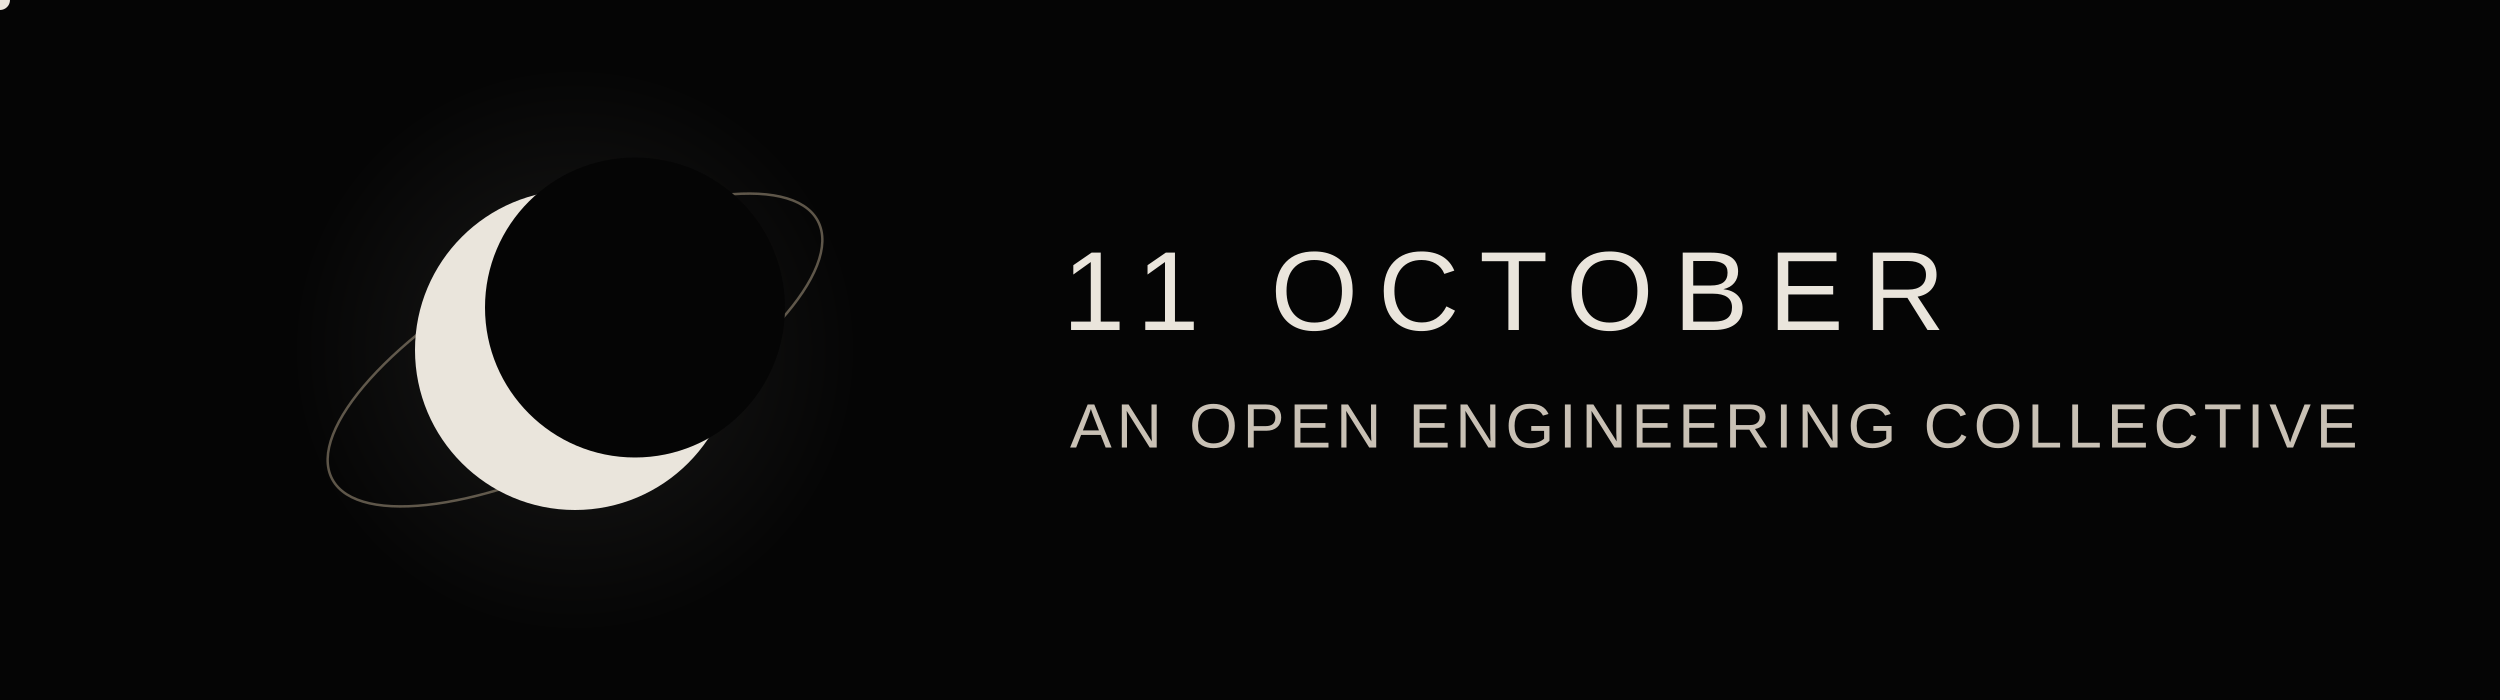
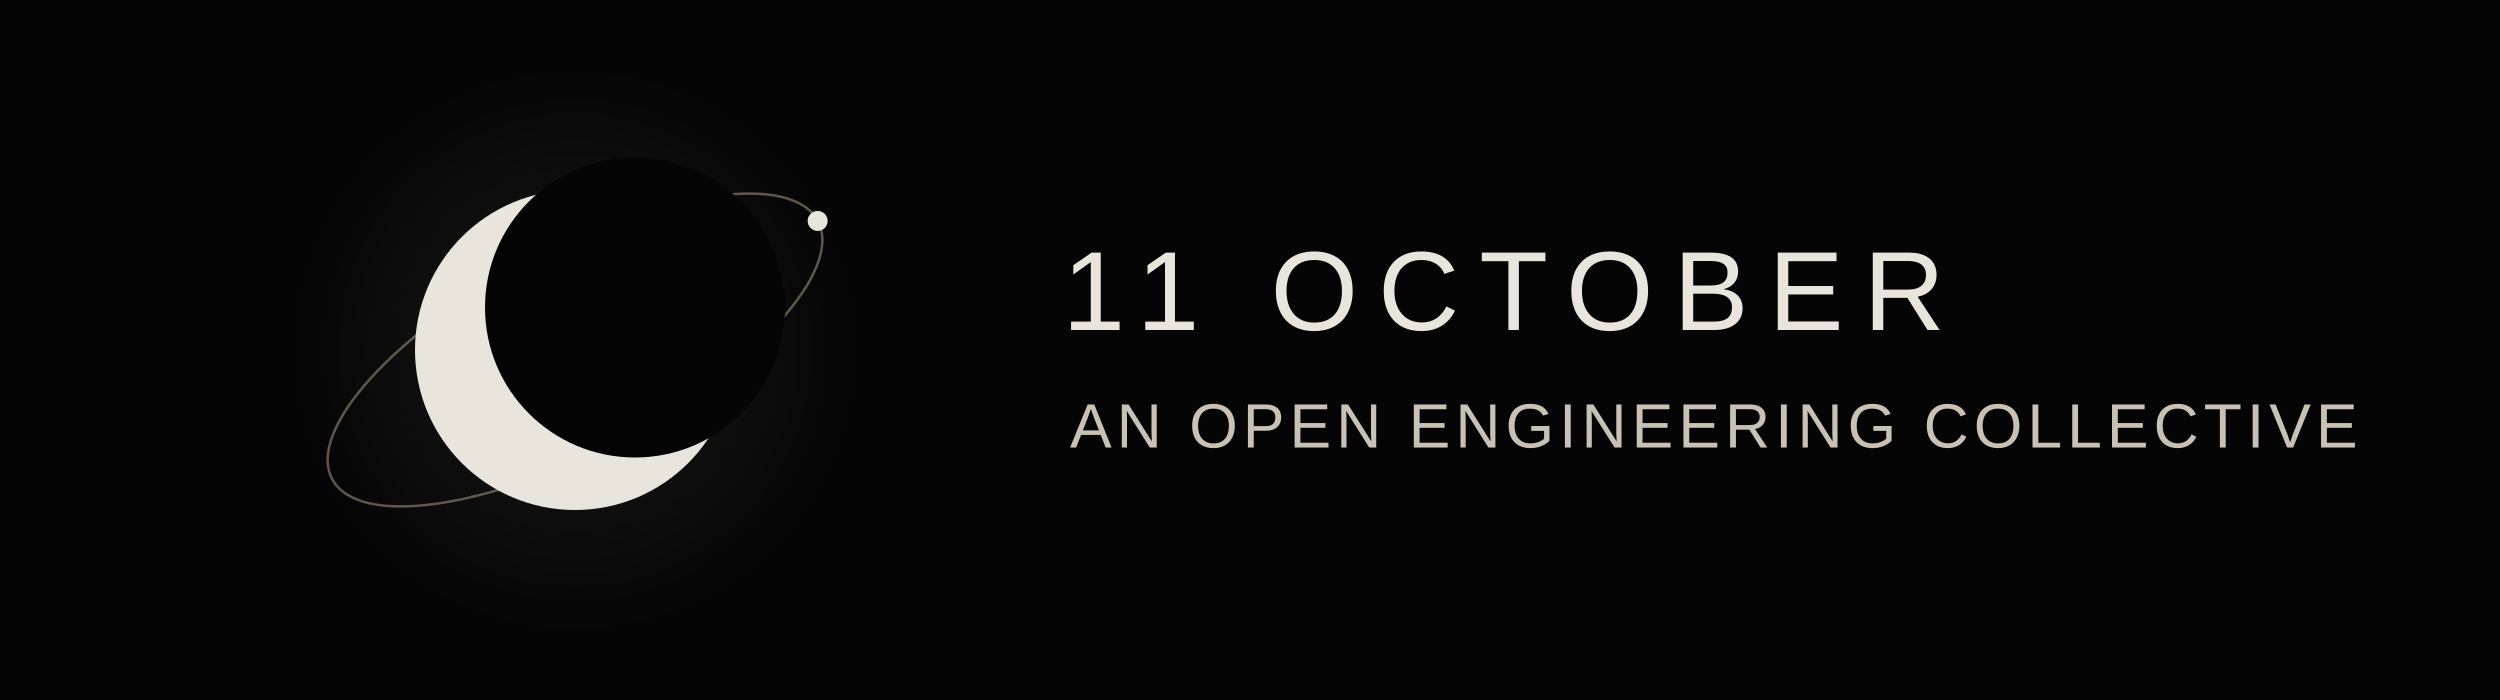
<svg xmlns="http://www.w3.org/2000/svg" width="1000" height="280" viewBox="0 0 1000 280" role="img" aria-labelledby="title desc">
  <defs>
    <radialGradient id="glow">
      <stop offset="0" stop-color="#EAE5DC" stop-opacity=".09" />
      <stop offset="1" stop-color="#EAE5DC" stop-opacity="0" />
    </radialGradient>
  </defs>
  <rect width="1000" height="280" fill="#050505" />
  <circle cx="230" cy="140" r="114" fill="url(#glow)" />
  <ellipse cx="230" cy="140" rx="110" ry="40" transform="rotate(-28 230 140)" fill="none" stroke="#B6A78D" stroke-opacity=".5" stroke-width="1" />
  <circle cx="230" cy="140" r="64" fill="#EAE5DC" />
  <circle cx="254" cy="123" r="60" fill="#050505" />
-   <circle cx="0" cy="0" r="4" fill="#EAE5DC">
-     <animateMotion begin="0s" dur="32s" calcMode="paced" repeatCount="indefinite" path="M 327.06 88.38 A 110 40 -28 1 1 132.94 191.62 A 110 40 -28 1 1 327.06 88.38" />
+   <circle cx="327.06" cy="88.38" r="4" fill="#EAE5DC">
+     <animateMotion begin="0s" dur="32s" calcMode="paced" repeatCount="indefinite" path="M 0 0 A 110 40 -28 1 1 -194.12 103.24 A 110 40 -28 1 1 0 0" />
  </circle>
  <text x="425" y="132" fill="#EAE5DC" font-family="Arial, Helvetica, sans-serif" font-size="45" font-weight="500" letter-spacing="8">11 OCTOBER</text>
  <text x="428" y="179" fill="#C9C1B5" font-family="Arial, Helvetica, sans-serif" font-size="25" letter-spacing="2">AN OPEN ENGINEERING COLLECTIVE</text>
</svg>
